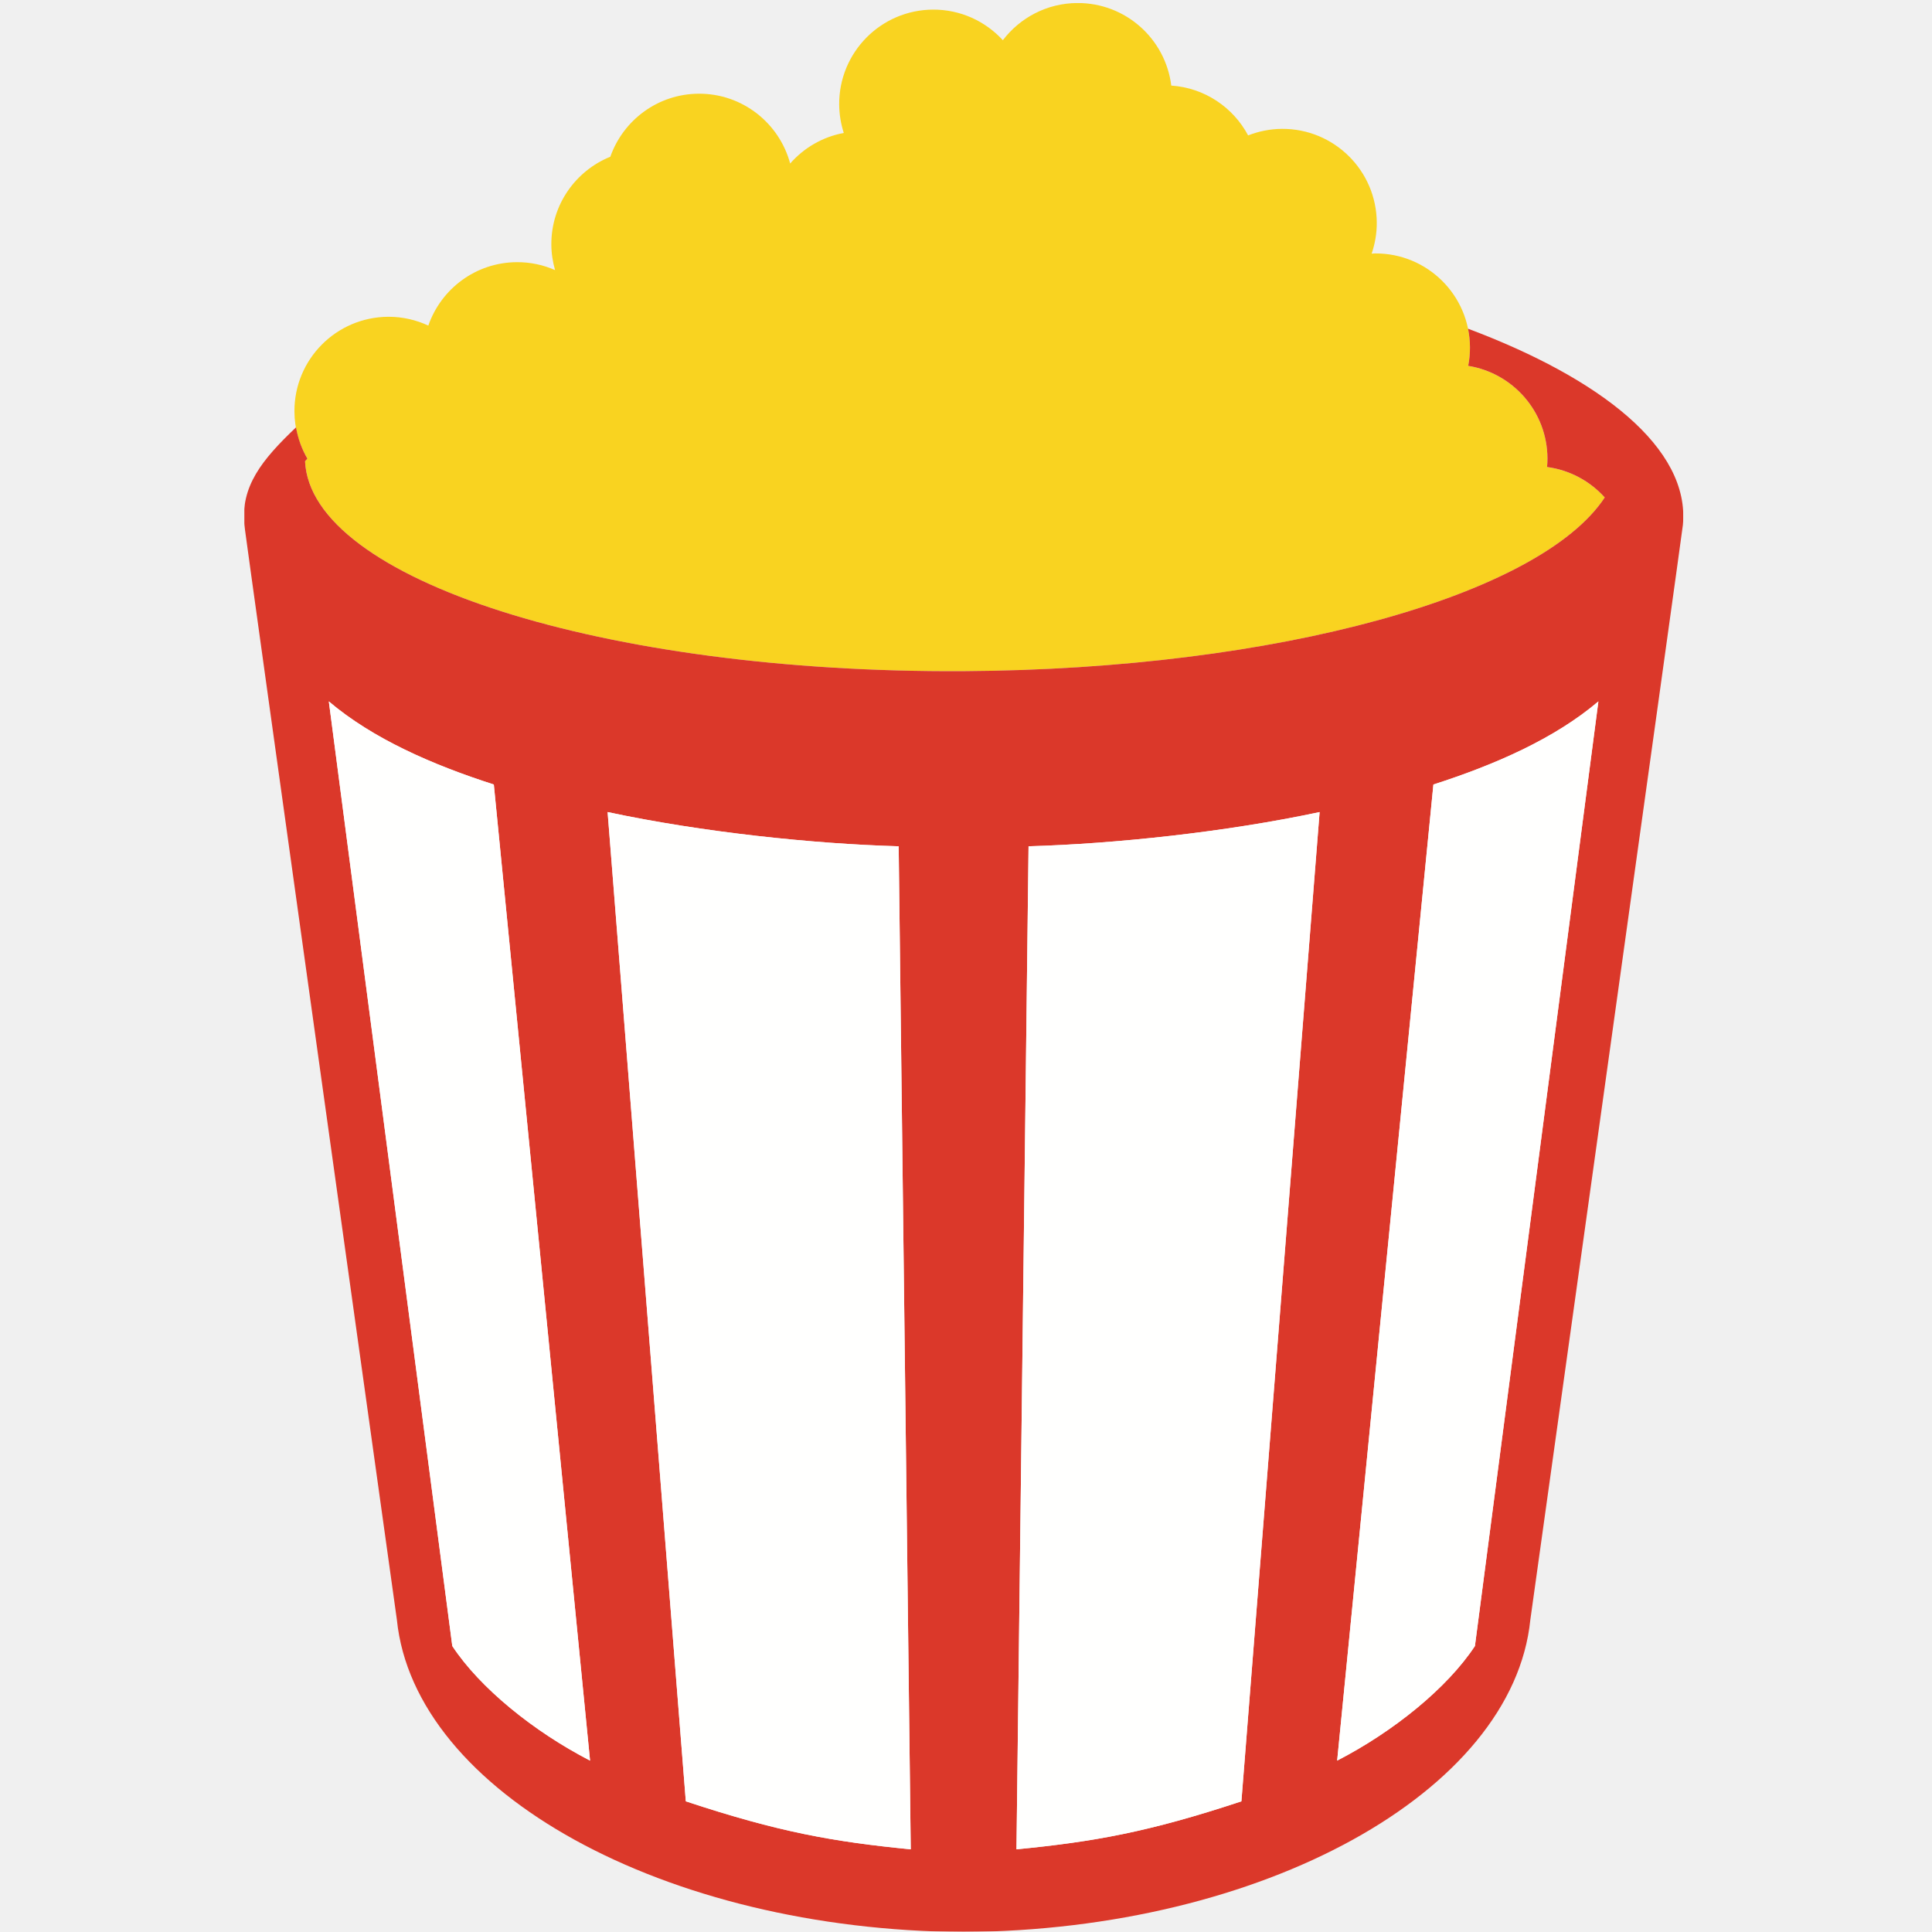
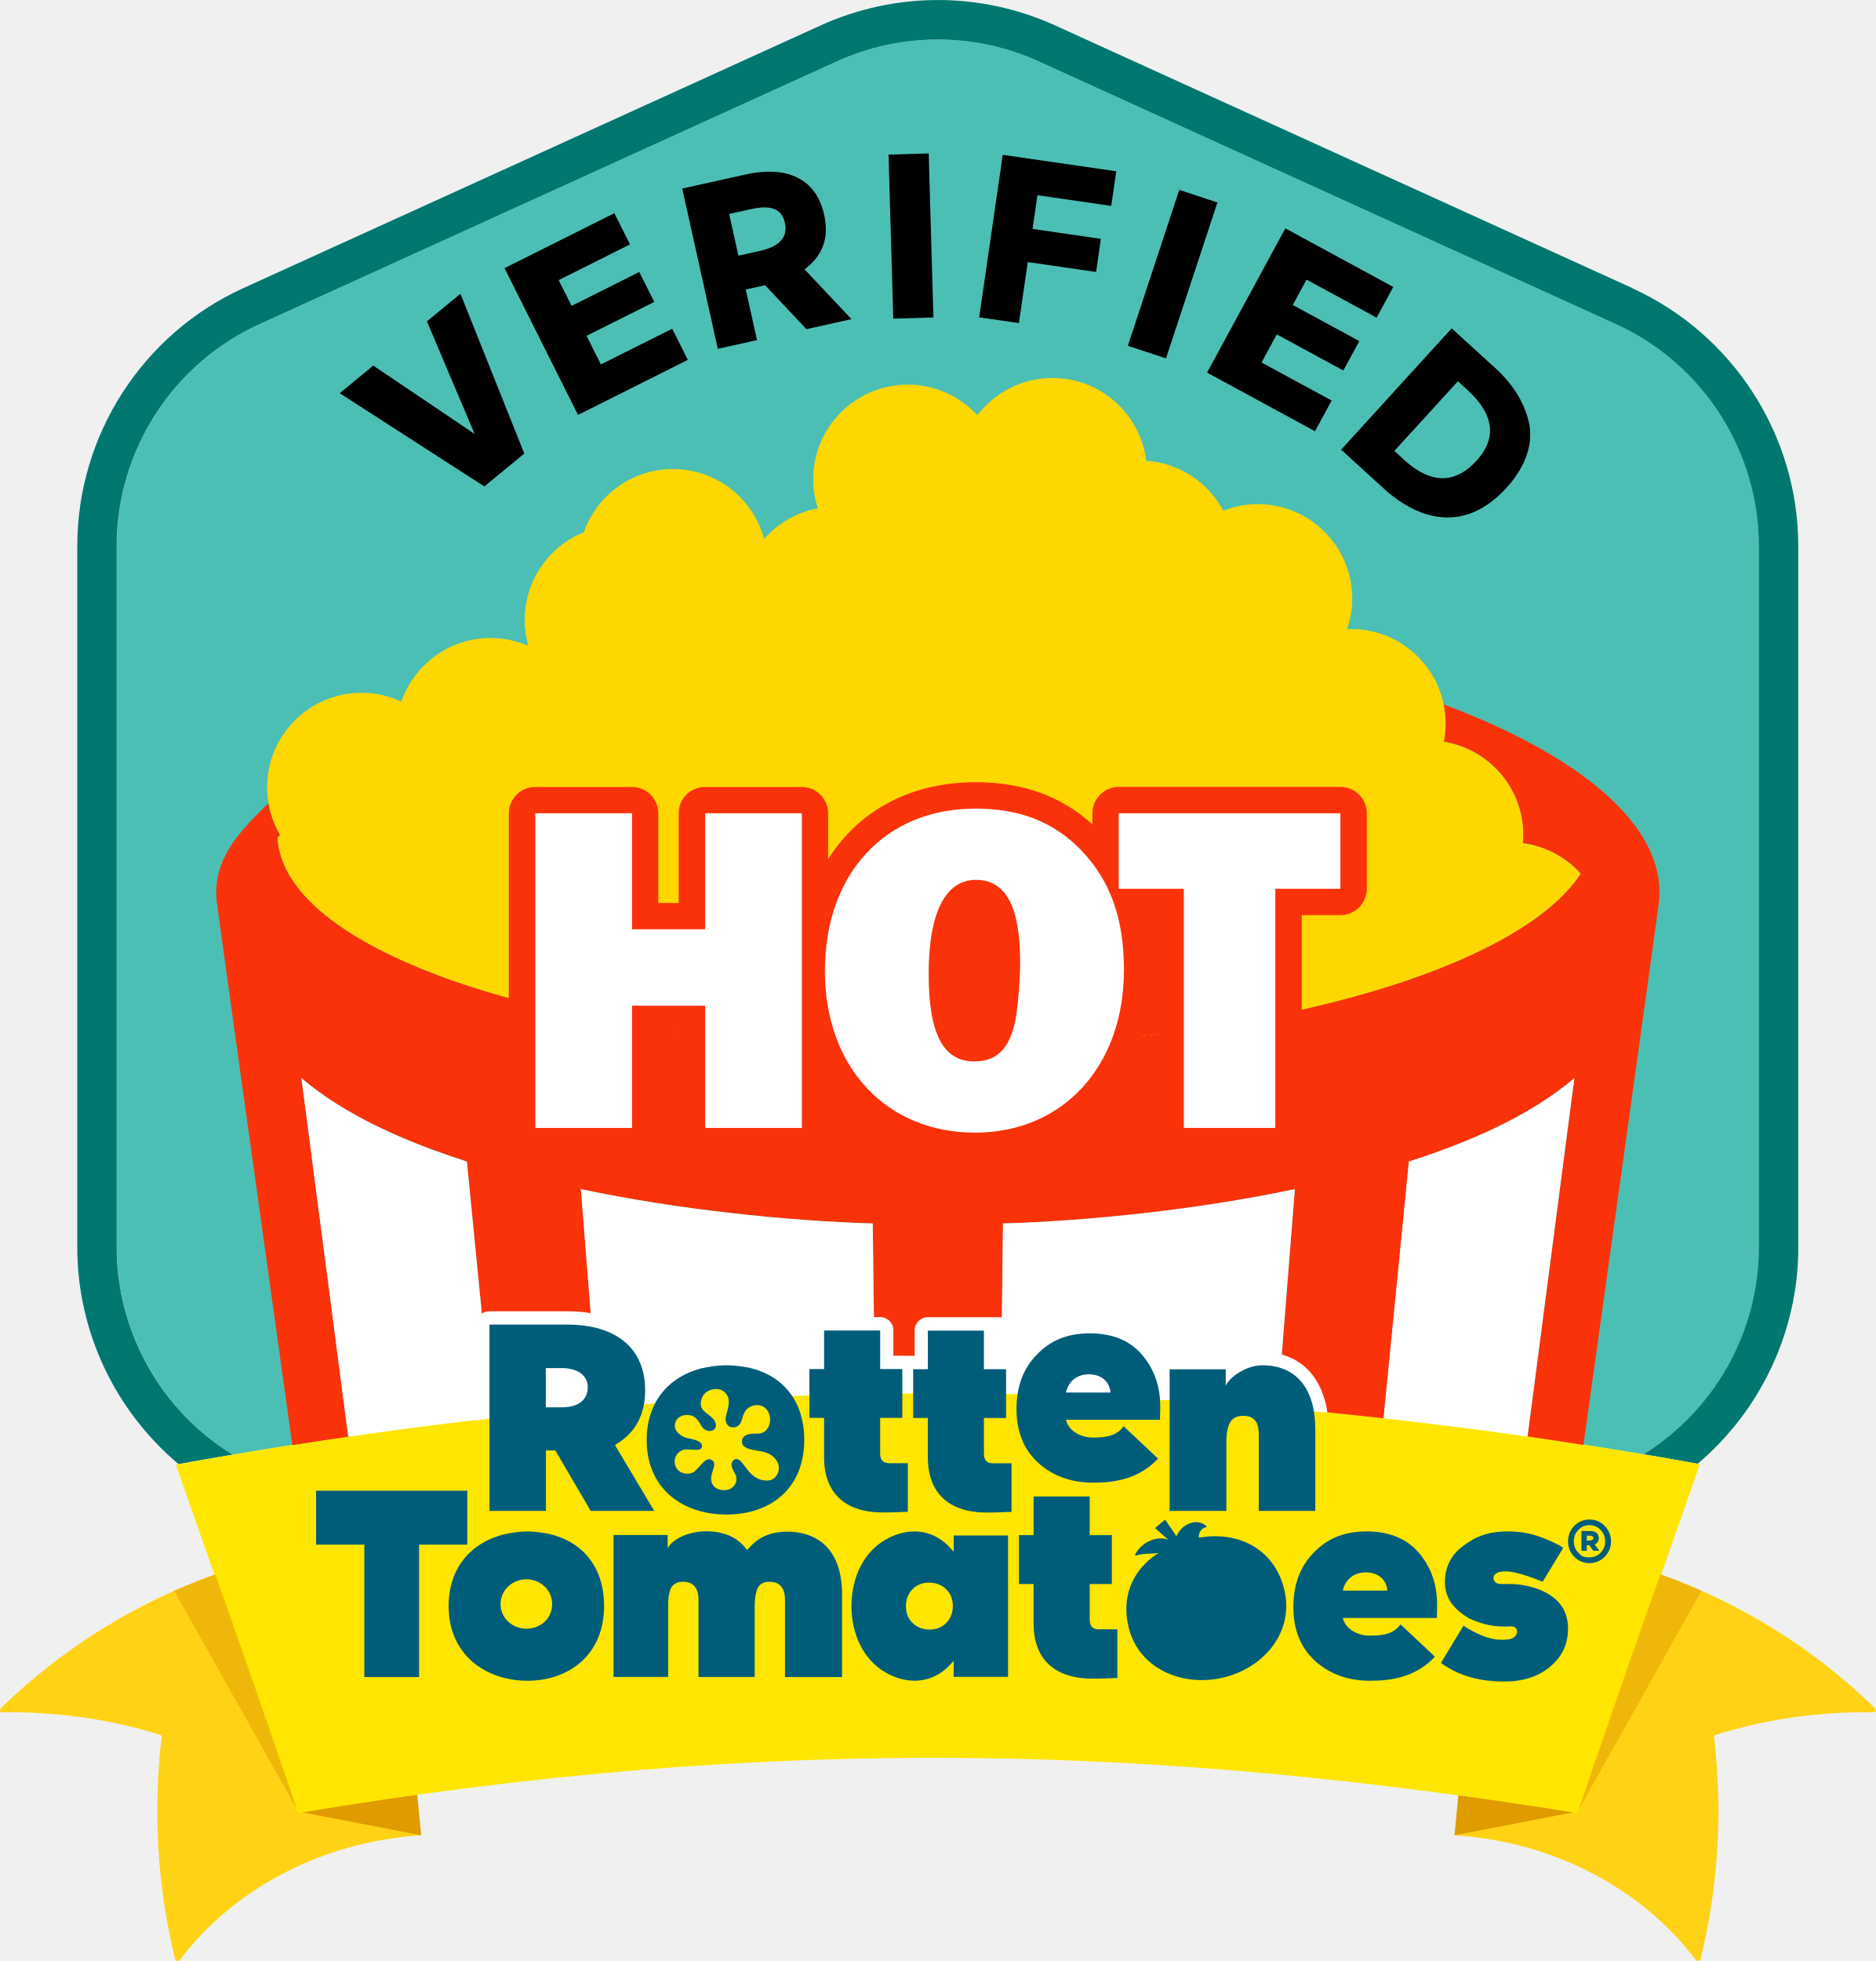
- <svg xmlns="http://www.w3.org/2000/svg" viewBox="0 0 80 80" preserveAspectRatio="xMidYMid" version="1.1">
-   <g transform="translate(10.1, 0)">
-     <g>
-       <mask id="mask-2" fill="white">
-         <polygon points="0.018 0.125 59.602 0.125 59.602 79.982 0.018 79.982" />
-       </mask>
-       <path d="M2.531,19.099 C2.762,23.995 14.889,27.876 29.801,27.791 C42.824,27.717 53.687,24.641 56.349,20.6 C55.742,19.927 54.905,19.464 53.961,19.339 C53.971,19.22 53.978,19.1 53.977,18.979 C53.966,17.042 52.546,15.448 50.695,15.15 C50.744,14.9 50.77,14.641 50.768,14.376 C50.756,12.219 48.998,10.481 46.841,10.494 C46.793,10.494 46.745,10.5 46.697,10.502 C46.834,10.099 46.912,9.668 46.909,9.218 C46.897,7.061 45.139,5.323 42.983,5.336 C42.488,5.339 42.017,5.437 41.582,5.607 C40.965,4.446 39.781,3.637 38.4,3.544 C38.16,1.607 36.506,0.114 34.506,0.125 C33.248,0.132 32.135,0.736 31.426,1.665 C30.708,0.882 29.677,0.392 28.531,0.398 C26.375,0.41 24.637,2.169 24.649,4.325 C24.652,4.737 24.719,5.132 24.839,5.505 C23.959,5.668 23.185,6.125 22.619,6.771 C22.17,5.099 20.643,3.87 18.83,3.88 C17.136,3.89 15.704,4.979 15.172,6.49 C13.733,7.072 12.72,8.484 12.73,10.13 C12.732,10.496 12.788,10.848 12.884,11.184 C12.399,10.971 11.863,10.852 11.3,10.856 C9.599,10.865 8.163,11.962 7.636,13.482 C7.13,13.247 6.568,13.114 5.974,13.117 C3.817,13.13 2.079,14.887 2.092,17.044 C2.095,17.755 2.293,18.419 2.628,18.991 C2.594,19.025 2.564,19.063 2.531,19.099" fill="#F9D320" mask="url(#mask-2)" />
-       <path d="M50.974,68.158 C49.828,69.898 47.6,71.701 45.269,72.903 L49.254,32.485 C51.789,31.671 54.263,30.592 56.086,29.044 L50.974,68.158 Z M41.304,74.589 C37.445,75.866 35.201,76.261 31.99,76.577 L32.49,35.043 C36.038,34.942 40.63,34.461 44.543,33.626 L41.304,74.589 Z M18.298,74.589 L15.06,33.626 C18.972,34.461 23.564,34.942 27.112,35.043 L27.612,76.577 C24.401,76.261 22.157,75.866 18.298,74.589 Z M8.629,68.158 L3.516,29.044 C5.339,30.592 7.813,31.671 10.348,32.485 L14.333,72.903 C12.002,71.701 9.775,69.898 8.629,68.158 Z M50.688,13.611 C50.738,13.858 50.767,14.113 50.768,14.375 C50.77,14.64 50.744,14.899 50.695,15.149 C52.546,15.447 53.966,17.041 53.977,18.978 C53.978,19.099 53.971,19.219 53.961,19.338 C54.905,19.463 55.742,19.925 56.349,20.599 C53.688,24.64 42.824,27.716 29.801,27.791 C14.89,27.876 2.762,23.995 2.531,19.099 C2.564,19.063 2.594,19.025 2.628,18.991 C2.398,18.598 2.239,18.161 2.157,17.697 C0.729,19.052 -0.135,20.145 0.017,21.736 C0.032,21.948 6.334,67.071 6.334,67.071 C7.061,74.217 17.439,79.929 29.801,80 C42.163,79.929 52.541,74.217 53.268,67.071 C53.268,67.071 59.57,21.948 59.585,21.736 C59.887,18.553 56.163,15.664 50.688,13.611 L50.688,13.611 Z" fill="#DB382A" mask="url(#mask-2)" />
-     </g>
-     <path d="M15.06,33.626 L18.298,74.589 C22.157,75.866 24.401,76.261 27.612,76.577 L27.112,35.043 C23.564,34.942 18.972,34.461 15.06,33.626" fill="#FFFFFE" />
-     <path d="M31.99,76.577 C35.201,76.261 37.445,75.866 41.304,74.589 L44.542,33.626 C40.63,34.461 36.038,34.942 32.49,35.043 L31.99,76.577" fill="#FFFFFE" />
-     <path d="M45.269,72.903 C47.6,71.701 49.828,69.898 50.973,68.158 L56.086,29.044 C54.263,30.592 51.789,31.671 49.254,32.485 L45.269,72.903" fill="#FFFFFE" />
-     <path d="M3.516,29.044 L8.628,68.158 C9.775,69.898 12.002,71.701 14.333,72.903 L10.348,32.485 C7.813,31.671 5.339,30.592 3.516,29.044" fill="#FFFFFE" />
+ <svg xmlns="http://www.w3.org/2000/svg" id="Layer_2" viewBox="0 0 293.22 306.5">
+   <defs>
+     <style>.cls-1{fill:none}.cls-2{fill:#fa320a}.cls-3{fill:#005d7a}.cls-4{fill:#007870}.cls-6{fill:#e09b00;opacity:.5}.cls-8{fill:#fff}.cls-9{fill:#ffe600}.cls-10{fill:gold}</style>
+   </defs>
+   <g id="Layer_1-2">
+     <path d="M269.93 213.81c-.35.61-.7 1.21-1.08 1.79.38-.59.73-1.19 1.08-1.79M271.04 211.72c-.3.61-.61 1.23-.95 1.82.33-.6.65-1.21.95-1.82M20.22 206.99c-.19-.56-.35-1.13-.51-1.69.16.57.32 1.14.51 1.69M22.04 211.45c-.24-.49-.45-1-.67-1.5.22.5.43 1.01.67 1.5M264.24 221.4c-.51.52-1.02 1.04-1.56 1.53.54-.5 1.05-1.01 1.56-1.53M262.51 223.08q-.81.735-1.65 1.44.855-.69 1.65-1.44M274.11 202.83c-.13.61-.26 1.22-.42 1.82.16-.6.29-1.21.42-1.82M19.53 204.67c-.14-.52-.25-1.06-.37-1.59.12.53.23 1.07.37 1.59M18.98 202.3c-.11-.56-.19-1.12-.28-1.69.09.56.17 1.13.28 1.69M272.81 207.47c-.21.59-.41 1.18-.65 1.75.23-.58.44-1.16.65-1.75M271.97 209.67c-.25.59-.5 1.17-.77 1.75.28-.57.53-1.16.77-1.75M273.53 205.18c-.17.6-.34 1.19-.53 1.78.2-.59.37-1.18.53-1.78M274.55 200.36c-.09.65-.19 1.29-.32 1.93.13-.64.22-1.28.32-1.93M32.42 224.56c-.52-.42-1.02-.87-1.52-1.31.5.45 1 .89 1.52 1.31M34.35 226.03c-.56-.4-1.1-.81-1.63-1.23.53.42 1.07.84 1.63 1.23M28.86 221.29q-.705-.75-1.38-1.53c.45.52.9 1.03 1.38 1.53M27.25 219.5c-.45-.53-.87-1.07-1.28-1.62.42.55.84 1.1 1.28 1.62M23.15 213.58c-.3-.53-.57-1.07-.84-1.61.27.54.54 1.08.84 1.61M260.67 224.66c-.57.46-1.14.9-1.74 1.33.6-.42 1.17-.87 1.74-1.33M24.39 215.64c-.33-.51-.64-1.03-.94-1.56.31.52.61 1.05.94 1.56M30.58 222.98c-.51-.47-1-.96-1.49-1.46.48.5.97.99 1.49 1.46" class="cls-1" />
+     <path d="M260.67 224.66c.06-.05.13-.1.19-.14q.855-.69 1.65-1.44c.06-.05.12-.1.17-.15.54-.5 1.05-1.01 1.56-1.53.05-.05.11-.1.16-.16.51-.54 1.01-1.1 1.49-1.67.04-.04.07-.08.11-.12.46-.54.89-1.1 1.32-1.67.05-.07.11-.14.17-.21.43-.59.84-1.19 1.24-1.8.04-.06.08-.12.12-.17.38-.59.73-1.19 1.08-1.79.05-.09.11-.17.16-.26.33-.6.65-1.21.95-1.82.05-.1.11-.2.16-.31.28-.57.53-1.16.77-1.75.06-.15.14-.3.2-.45.23-.58.44-1.16.65-1.75.06-.17.13-.34.19-.51.2-.59.37-1.18.53-1.78.05-.18.11-.35.16-.53.16-.6.29-1.21.42-1.82.04-.18.09-.36.13-.55.13-.64.22-1.28.32-1.93.02-.16.06-.32.08-.48.09-.69.15-1.39.2-2.08 0-.12.03-.24.03-.36.05-.82.08-1.64.08-2.47V85.35c0-14.9-8.76-28.51-22.32-34.68L162.39 9.6a38.1 38.1 0 0 0-31.56 0L40.58 50.67c-13.56 6.17-22.32 19.78-22.32 34.68v109.61c0 1.66.11 3.31.32 4.93.03.24.08.48.12.73.09.56.17 1.13.28 1.69.05.26.12.52.18.78.12.53.23 1.07.37 1.59.06.21.13.42.19.63.16.57.32 1.14.51 1.69.06.19.14.38.21.57.2.57.4 1.13.63 1.69.1.24.21.47.31.7.22.5.43 1.01.67 1.5.09.18.18.35.27.52.27.54.54 1.08.84 1.61.09.17.2.33.3.5.31.53.61 1.05.94 1.56l.27.39c.36.54.72 1.07 1.1 1.59.07.09.14.17.21.26.42.55.84 1.1 1.28 1.62.07.09.16.17.23.26.45.52.9 1.03 1.38 1.53.08.08.16.15.24.23.48.5.98.99 1.49 1.46.1.09.21.18.31.27.5.45 1 .89 1.52 1.31.1.08.21.15.31.23.53.42 1.07.84 1.63 1.23.13.09.27.17.4.26.54.37 1.09.74 1.65 1.09 3.09-.53 6.19-1.02 9.3-1.51l201.82-.02c3.12.49 6.21.95 9.37 1.48.62-.38 1.22-.79 1.81-1.2.07-.05.15-.1.23-.15.6-.42 1.17-.87 1.74-1.33Z" style="fill:#4cbfb4" />
+     <path d="M255.19 45.04 164.95 3.98a44.3 44.3 0 0 0-36.68 0L38.02 45.04c-15.76 7.17-25.94 22.99-25.94 40.3v109.61c0 13.24 5.97 25.6 15.83 33.89 2.81-.51 5.63-1 8.46-1.48-.55-.34-1.08-.7-1.62-1.07-.13-.09-.27-.17-.4-.26-.56-.4-1.1-.81-1.63-1.23-.1-.08-.21-.15-.31-.23-.52-.42-1.02-.87-1.52-1.31-.1-.09-.21-.18-.31-.27-.51-.47-1-.96-1.49-1.46-.08-.08-.16-.15-.24-.23q-.705-.75-1.38-1.53c-.08-.09-.16-.17-.23-.26-.45-.53-.87-1.07-1.28-1.62-.07-.09-.14-.17-.21-.26-.38-.52-.74-1.05-1.1-1.59l-.27-.39c-.33-.51-.64-1.03-.94-1.56-.1-.17-.2-.33-.3-.5-.3-.53-.57-1.07-.84-1.61-.09-.18-.19-.35-.27-.52-.24-.49-.45-1-.67-1.5-.1-.24-.21-.46-.31-.7-.23-.56-.43-1.12-.63-1.69-.07-.19-.15-.38-.21-.57-.19-.56-.35-1.13-.51-1.69-.06-.21-.13-.41-.19-.63-.14-.52-.25-1.06-.37-1.59-.06-.26-.13-.52-.18-.78-.11-.56-.19-1.12-.28-1.69-.04-.24-.09-.48-.12-.73-.21-1.62-.32-3.27-.32-4.93V85.35c0-14.9 8.76-28.51 22.32-34.68L130.82 9.6a38.106 38.106 0 0 1 31.56 0l90.24 41.07c13.56 6.17 22.32 19.78 22.32 34.68v109.61c0 .83-.03 1.65-.08 2.47 0 .12-.03.24-.03.36-.05.7-.11 1.39-.2 2.08-.02.16-.06.32-.08.48-.09.65-.19 1.29-.32 1.93-.04.18-.09.36-.13.55-.13.61-.26 1.22-.42 1.82-.05.18-.11.36-.16.53-.17.6-.34 1.19-.53 1.78-.06.17-.13.34-.19.51-.21.59-.41 1.18-.65 1.75-.06.15-.14.3-.2.45-.25.59-.5 1.18-.77 1.75-.05.1-.11.2-.16.31-.3.61-.61 1.23-.95 1.82-.05.09-.11.17-.16.26-.35.61-.7 1.21-1.08 1.79-.04.06-.08.12-.12.17-.4.61-.81 1.21-1.24 1.8-.05.07-.11.14-.17.21-.43.57-.86 1.13-1.32 1.67-.04.04-.07.08-.11.12-.48.57-.98 1.13-1.49 1.67-.05.05-.11.1-.16.16-.51.52-1.02 1.04-1.56 1.53-.06.05-.12.1-.17.15q-.81.735-1.65 1.44c-.06.05-.13.1-.19.14-.57.46-1.14.9-1.74 1.33-.07.05-.15.1-.23.15-.57.4-1.15.8-1.75 1.17 2.79.47 5.61.97 8.44 1.48 9.8-8.29 15.74-20.62 15.74-33.82V85.36c0-17.31-10.18-33.13-25.94-40.3Z" class="cls-4" />
+     <path d="M19.16 203.08c-.06-.26-.13-.52-.18-.78.05.26.12.52.18.78M32.73 224.8c-.1-.08-.21-.15-.31-.23.1.08.21.15.31.23M30.9 223.25c-.1-.09-.21-.18-.31-.27.1.09.21.18.31.27M18.7 200.61c-.04-.24-.09-.48-.12-.73.03.24.08.48.12.73M19.72 205.29c-.06-.21-.13-.41-.19-.63.06.21.13.42.19.63M23.45 214.08c-.1-.17-.2-.33-.3-.5.09.17.2.33.3.5M24.66 216.02l-.27-.39c.08.13.18.26.27.39M21.37 209.95c-.1-.24-.21-.47-.31-.7.1.24.21.47.31.7M22.31 211.97c-.09-.18-.19-.35-.27-.52.09.18.18.35.27.52M29.1 221.52c-.08-.08-.16-.15-.24-.23.08.08.16.15.24.23M25.97 217.87c-.07-.09-.14-.17-.21-.26.07.09.14.17.21.26M27.49 219.76c-.08-.09-.16-.17-.23-.26.08.09.16.17.23.26M20.43 207.56c-.07-.19-.15-.38-.21-.57.06.19.14.38.21.57M260.86 224.52c-.06.05-.13.1-.19.14.06-.05.13-.1.19-.14M266 219.45s-.07.08-.11.12c.04-.04.07-.08.11-.12M267.49 217.57c-.05.07-.11.14-.17.21.05-.07.11-.14.17-.21M268.85 215.6c-.04.06-.08.12-.12.17.04-.06.08-.12.12-.17M264.4 221.24c-.05.05-.11.1-.16.16.05-.05.11-.1.16-.16M258.7 226.14c.07-.05.15-.1.23-.15-.07.05-.15.1-.23.15M34.75 226.3c-.13-.09-.27-.17-.4-.26.13.09.27.17.4.26M262.68 222.93c-.06.05-.12.1-.17.15.06-.05.12-.1.17-.15M273 206.96c-.06.17-.13.34-.19.51.06-.17.13-.34.19-.51M274.24 202.28c-.04.18-.09.36-.13.55.04-.18.09-.36.13-.55M274.63 199.88c-.02.16-.06.32-.08.48.02-.16.06-.32.08-.48M273.69 204.65c-.05.18-.11.36-.16.53.05-.18.11-.35.16-.53M270.09 213.54c-.05.09-.11.17-.16.26.05-.09.11-.17.16-.26M274.87 197.43c0 .12-.03.24-.03.36 0-.12.03-.24.03-.36M271.19 211.41c-.05.1-.11.2-.16.31.05-.1.11-.2.16-.31M272.17 209.22c-.06.15-.14.3-.2.45.06-.15.14-.3.2-.45" class="cls-4" />
+     <path d="M171.2 261.1c-.98.15-1.96.3-2.95.44.89-.25 1.88-.4 2.95-.44" class="cls-10" />
+     <path d="M65.83 286.85c-15.97 1.01-29.64 8.76-37.68 19.45-.25.28-.64.27-.76-.03-2.75-11.1-3.51-22.94-2.12-34.87 0-.13-.11-.22-.27-.25-7.51-2.36-15.82-3.65-24.65-3.52-.48.05-.47-.41.03-.89a92.85 92.85 0 0 1 33.3-20.68q6.525 18.405 12.78 36.87c.08.24.41.37.75.31.06 0 10.29-1.8 17.99-2.86l.62 6.48Zm227-20.12a92.5 92.5 0 0 0-33.31-20.68 2772 2772 0 0 0-12.79 36.87c-.08.24-.41.37-.75.31-.05 0-10.4-1.82-17.98-2.85-.27 3.02-.62 6.47-.62 6.47 15.97 1.01 29.64 8.76 37.68 19.45.25.28.64.27.76-.03 2.75-11.1 3.51-22.94 2.12-34.87 0-.13.11-.22.27-.25 7.51-2.36 15.82-3.65 24.65-3.52.48.05.47-.41-.03-.89Z" style="fill:#ffd215" />
+     <path d="m246.08 283.24-18.7 3.61.62-6.47c5.96.85 12.16 1.83 18.08 2.87Zm-198.96 0 18.71 3.61-.62-6.48c-5.96.85-12.17 1.83-18.09 2.87" style="fill:#e09b00" />
+     <path d="m46.58 283.24-19.04-54.33c70.6-12.83 144.51-17.01 238.14-.08l-19.07 54.41c-65.25-10.44-124.9-12.55-200.04 0Z" style="fill:#ffec00" />
+     <path d="M225.67 110.11c.19.93.3 1.9.3 2.89 0 1-.09 1.98-.28 2.93 7.01 1.12 12.38 7.16 12.42 14.49 0 .46-.02.91-.06 1.36 3.57.47 6.74 2.22 9.04 4.77-10.07 15.3-51.19 26.94-100.49 27.22-56.44.32-102.35-14.37-103.22-32.9.12-.13.24-.28.37-.41-.87-1.49-1.47-3.14-1.78-4.9-5.4 5.13-8.67 9.27-8.1 15.29.03.4 5.9 42.58 11.83 85.02 2.9-.46 5.82-.89 8.74-1.32l-7.32-56.04c6.9 5.86 16.26 9.94 25.86 13.03l3.95 40.1c5.48-.61 11.01-1.16 16.58-1.64l-2.7-34.15c14.81 3.16 32.19 4.98 45.62 5.37l.32 26.57c6.49-.1 13.06-.09 19.72.02l.32-26.59c13.43-.39 30.81-2.21 45.62-5.37l-2.7 34.19c5.46.47 10.99 1.02 16.58 1.64l3.96-40.14c9.6-3.08 18.96-7.17 25.86-13.03l-7.32 56.01a580 580 0 0 1 8.74 1.33c5.92-42.43 11.8-84.61 11.82-85.01 1.14-12.05-12.95-22.98-33.68-30.75Z" class="cls-2" />
+     <path d="M72.98 181.55c-9.6-3.08-18.96-7.17-25.86-13.03l7.32 56.04c7.43-1.08 14.92-2.06 22.49-2.91zM136.43 191.23c-13.43-.39-30.81-2.21-45.62-5.37l2.7 34.15c14.08-1.21 28.45-1.99 43.24-2.22l-.32-26.57ZM202.41 185.86c-14.81 3.16-32.19 4.98-45.62 5.37l-.32 26.59c13.99.23 28.38.96 43.24 2.23zM246.1 168.52c-6.9 5.86-16.26 9.94-25.86 13.03l-3.96 40.14c7.38.82 14.86 1.75 22.5 2.85l7.32-56.01Z" class="cls-8" />
+     <path d="M43.39 130.88c.87 18.53 46.78 33.22 103.22 32.9 49.29-.28 90.41-11.92 100.49-27.22-2.3-2.55-5.47-4.3-9.04-4.77.04-.45.06-.9.06-1.36-.04-7.33-5.42-13.37-12.42-14.49.19-.95.28-1.93.28-2.93-.05-8.16-6.7-14.74-14.86-14.69-.19 0-.36.02-.55.03.52-1.53.82-3.16.81-4.86-.05-8.16-6.7-14.74-14.86-14.69-1.87.01-3.66.38-5.3 1.03-2.33-4.4-6.82-7.46-12.04-7.81-.91-7.33-7.17-12.98-14.74-12.94-4.76.03-8.97 2.31-11.66 5.83-2.72-2.96-6.62-4.82-10.96-4.79-8.16.05-14.74 6.7-14.69 14.86 0 1.56.26 3.06.72 4.47-3.33.62-6.26 2.35-8.4 4.8-1.7-6.33-7.48-10.98-14.34-10.94-6.41.04-11.83 4.16-13.84 9.88-5.45 2.2-9.28 7.55-9.24 13.78 0 1.38.22 2.72.58 3.99-1.84-.8-3.86-1.25-6-1.24-6.44.04-11.87 4.19-13.87 9.94-1.91-.89-4.04-1.39-6.29-1.38-8.16.05-14.74 6.7-14.69 14.86.02 2.69.76 5.2 2.03 7.37-.13.13-.24.27-.37.41ZM171.2 261.24c-.98.15-1.96.3-2.95.44.89-.25 1.88-.4 2.95-.44" class="cls-10" />
+     <path d="m46.58 283.38-19.04-54.33c70.6-12.83 144.51-17.01 238.14-.08l-19.07 54.41c-65.25-10.44-124.9-12.55-200.04 0Z" class="cls-9" />
+     <path d="M152.4 181.15c-10.02 0-18.17-4.61-22.95-12.21v7.35a4.12 4.12 0 0 1-4.12 4.12h-15.12a4.12 4.12 0 0 1-4.12-4.12v-14.98h-3.19v14.98a4.12 4.12 0 0 1-4.12 4.12H83.66a4.12 4.12 0 0 1-4.12-4.12v-49.17a4.12 4.12 0 0 1 4.12-4.12h15.12a4.12 4.12 0 0 1 4.12 4.12v14.02h3.19v-14.02a4.12 4.12 0 0 1 4.12-4.12h15.12a4.12 4.12 0 0 1 4.12 4.12v7.17c4.74-7.55 12.86-12.03 23.02-12.03 7.42 0 13.43 2.16 18.3 6.6v-1.75a4.12 4.12 0 0 1 4.12-4.12h34.65a4.12 4.12 0 0 1 4.12 4.12v11.8a4.12 4.12 0 0 1-4.12 4.12h-6.05v33.26a4.12 4.12 0 0 1-4.12 4.12h-14.3a4.12 4.12 0 0 1-4.12-4.12v-14.64l-2.61.31c-3.56 11.67-13.24 19.19-25.94 19.19" class="cls-2" />
+     <path d="M83.68 127.11H98.8v18.14h11.43v-18.14h15.12v49.18h-15.12v-19.1H98.8v19.1H83.68zm68.79-.73c6.93 0 12.24 2.06 16.59 6.56 4.5 4.72 6.64 10.62 6.64 18.65 0 15.04-9.51 25.44-23.3 25.44s-23.45-10.17-23.45-25.29 9.36-25.36 23.52-25.36m6.41 32.22c.29-1.99.59-5.53.59-8.18 0-8.7-2.21-12.9-6.93-12.9s-7.37 5.09-7.37 14.67 2.36 13.71 7.15 13.71c3.76 0 5.75-2.29 6.56-7.3m26.18-19.69h-10.18v-11.8h34.65v11.8h-10.17v37.38h-14.3zM207.5 220.82c-.82-5.91-4.54-9.49-10.14-9.49-1.51 0-3.03.48-4.32 1.19-.37-.35-.87-.57-1.42-.57h-8.77c-.5 0-.96.18-1.31.47-.42-.72-.91-1.41-1.47-2.06-2.3-2.68-5.56-4.04-9.71-4.04s-7.25 1.33-9.75 3.94c-.7.72-1.31 1.49-1.81 2.33v-6.71h-13.76c-1.14 0-2.06.92-2.06 2.06v3.97h-.23c-.3 0-3.1-.02-3.1-.02v-3.97c0-1.14-.92-2.06-2.06-2.06h-8.77c-1.14 0-2.06.92-2.06 2.06v3.97h-.23c-1.14 0-2.06.92-2.06 2.06v1.7c-1.72-1.9-4.06-3.26-6.93-3.92-1.48-.29-2.74-.42-3.98-.42-1.37 0-2.75.17-4.55.56-2.51.66-4.61 1.85-6.23 3.46-.84-6.54-6-10.38-14.15-10.38H76.51c-1.14 0-2.06.92-2.06 2.06v14.98c41.16-4.78 84.52-5.92 133.04-1.19Z" class="cls-8" />
+     <path d="M181.37 219.82c0-3.18-.96-5.87-2.87-8.1s-4.64-3.32-8.14-3.32-6.14 1.09-8.28 3.32c-2.14 2.18-3.18 5-3.18 8.51s1.14 6.37 3.41 8.42 5.14 3.09 8.6 3.09 7.17-.62 10.12-3.76l-5.37-5.05c-1.13 1.49-2.7 1.76-4.84 1.76-1.82 0-3.78-1-4.19-2.78h14.7l.05-2.09Zm-14.74-2.17c.36-1.68 1.68-2.85 3.56-2.85 2.09 0 3.26 1.22 3.41 2.85zM224.65 250.78c0-3.18-.96-5.87-2.87-8.1s-4.64-3.32-8.14-3.32-6.14 1.09-8.28 3.32c-2.14 2.18-3.18 5-3.18 8.51s1.14 6.37 3.41 8.42 5.14 3.09 8.6 3.09 7.17-.62 10.12-3.76l-5.37-5.05c-1.13 1.49-2.7 1.76-4.84 1.76-1.82 0-3.78-1-4.19-2.77h14.7l.05-2.09Zm-14.74-2.17c.36-1.68 1.68-2.85 3.56-2.85 2.09 0 3.26 1.22 3.41 2.85zM96.12 225.85l.28-.17c2.95-1.78 4.45-4.6 4.45-8.37 0-6.53-4.45-10.28-12.21-10.28H76.52v29.12h8.82v-9.45h1.47l5.53 9.45h9.93l-6.14-10.3Zm-8.27-5.89h-2.53v-6.13h2.53c2.45 0 4.03 1.16 4.03 2.96 0 2.02-1.47 3.17-4.03 3.17M85.85 239.75c-2.93-.58-4.55-.48-7.25.11-4.86 1.29-8.47 5.07-8.47 11.17 0 7.66 5.87 11.67 12.31 11.67s11.99-4.01 11.99-11.67c0-6.28-3.52-10.11-8.58-11.28m-3.57 14.81c-2.13 0-4.03-1.61-4.03-3.84s1.9-3.88 4.03-3.88 4.03 1.6 4.03 3.88-1.83 3.84-4.03 3.84M131.63 249.3v12.82h-8.92v-12.04c0-1.89-.81-2.85-2.4-2.85s-1.91 1-2.01 1.32c-.27.98-.32 1.54-.32 2.73v10.83h-8.79v-12.04c0-1.89-.82-2.85-2.45-2.85-.92 0-1.52.45-1.76.83-.17.25-.29.7-.37 1.02-.16.91-.16 1.24-.16 2.2v10.83h-8.54v-22.18h8.46V242c.59-1.22 2.88-2.66 6.09-2.66 2.64 0 4.75.91 6.09 2.63l.24.3.26-.29c1.6-1.81 3.43-2.58 6.13-2.58 2.54 0 8.46.96 8.46 9.88ZM171.89 254.66h2.78v7.6l-.51.02c-.89.04-2.09.09-3.33.09-5.89 0-9.26-2.95-9.26-8.67v-6.12h-2.29v-7.64h2.29v-6.04h8.78v6.04h3.46v7.64h-3.46v5.55c0 1.08.46 1.54 1.54 1.54Z" class="cls-3" />
+     <path d="M73.05 241.42h-7.54v20.7h-8.56v-20.7h-7.54V233h23.64zM155.35 228.71h2.78v7.59l-.51.02c-.89.04-2.09.09-3.33.09-5.88 0-9.25-2.95-9.25-8.66v-6.12h-2.29V214h2.29v-6.03h8.77V214h3.46v7.63h-3.46v5.55c0 1.08.46 1.54 1.54 1.54ZM128.82 221.61h-2.29v-7.63h2.29v-6.03h8.77v6.03h3.46v7.63h-3.46v5.55c0 1.08.46 1.54 1.54 1.54h2.78v7.59l-.51.02c-.89.04-2.09.09-3.33.09-5.88 0-9.25-2.95-9.25-8.66v-6.12ZM149.08 239.99v2.54l-.55-.61c-1.54-1.68-3.47-2.56-5.59-2.56-1.49 0-3.07.45-4.55 1.31-3.31 1.91-5.28 5.77-5.29 10.33 0 4.58 1.97 8.46 5.29 10.38 1.48.86 3.07 1.31 4.58 1.31 2.11 0 4.03-.87 5.56-2.5l.55-.59v2.49h8.5v-22.1zm-1.05 13.56c-.67.76-1.62 1.15-2.75 1.15-1.82 0-3.67-1.26-3.67-3.67 0-.96.33-1.85.92-2.52.67-.76 1.62-1.15 2.75-1.15 1.83 0 3.67 1.26 3.67 3.67 0 .96-.33 1.85-.92 2.52M191.7 236.15h-8.86v-22.13h8.77v2.56c.59-1.34 3.18-3.19 5.74-3.19 5.25 0 8.26 3.63 8.26 9.97v12.79h-8.84v-12.06c0-1.86-.8-2.8-2.38-2.8s-2.68.7-2.68 4.18v10.68ZM245.11 254.62c0 2.41-.97 4.41-2.88 5.95-1.8 1.49-4.18 2.25-7.04 2.25-3.72 0-6.73-.78-9.43-2.55l-.51-.36 3.52-5.81c4.04 2.59 6.13 2.2 6.93 2.14 1.75-.13 1.94-2.07.49-2.04-1.11.03-3.31.25-6.56-1.26-2.28-1.39-3.76-3.02-3.76-5.69 0-2.31.96-4.21 2.86-5.63 1.82-1.37 3.56-2.12 6.16-2.24 3.37-.16 5.81.58 8.83 2.13l.64.42-3.21 5.29c-3.52-1.41-5.34-1.79-6.62-1.55-1.5.28-1.28 1.74-.18 1.88 1.1.15 2.86-.33 6.18.85 2.88 1.15 4.59 3.02 4.59 6.21ZM113.56 236.72c6.84 0 12.16-4.01 12.16-11.66 0-6.28-3.52-10.11-8.57-11.28-2.93-.58-4.91-.48-7.6.11-4.86 1.29-8.46 5.07-8.46 11.17 0 7.65 5.64 11.66 12.48 11.66Z" class="cls-3" />
+     <path d="M106.99 224.62c-1.16-.47-1.85-1.47-1.31-2.55.4-.81 1.59-1.13 2.5-.78 1.09.42 1.26 1.55 1.82 2.02.48.4 1.13.45 1.56.18.32-.2.42-.65.3-1.06-.16-.54-.58-.88-.99-1.22-.73-.59-1.76-1.1-1.14-2.72.51-1.33 2.01-1.37 2.01-1.37.59-.07 1.13.11 1.56.5.58.52.69 1.21.6 1.95-.09.67-.33 1.27-.45 1.93-.14.78.27 1.56 1.06 1.59 1.04.04 1.35-.76 1.48-1.26.19-.74.43-1.43 1.12-1.86.99-.62 2.35-.48 2.99.71.5.94.34 2.24-.43 2.95-.35.32-.76.43-1.21.43-.64 0-1.29-.01-1.89.29-.41.21-.58.54-.58.99 0 .44.23.72.6.91.69.35 1.46.42 2.21.55 1.09.19 2.04.57 2.66 1.58 0 0 .01.02.02.03.7 1.19-.03 2.92-1.42 2.99-3.08.16-3.72-3.37-4.93-3.34-.52.01-.92.55-.74 1.18.1.35.37.85.54 1.17.61 1.11-.29 2.36-1.34 2.47-1.74.18-2.47-.83-2.42-1.87.05-1.16 1.03-2.35.03-2.85-1.06-.53-1.92 1.54-2.93 2-.92.42-2.19.09-2.64-.92-.32-.71-.26-2.09 1.15-2.61.88-.33 2.85.43 2.95-.53.12-1.1-2.07-1.2-2.72-1.46Z" class="cls-9" />
+     <path d="M200.76 248.44c1.61 6.65-3.21 12.23-9.48 13.75-6.27 1.51-13.25-1.22-14.86-7.87-1.13-4.69.57-8.5 3.8-10.99.31-.25.69-.5.95-.59-1.61.14-2.59.06-3.57.39-.11.04-.21-.08-.15-.18 1.05-1.99 3.46-2.96 5.17-2.3a281 281 0 0 1-2.07-1.82l1.59-1.32s1.02 1.5 1.76 2.6c.97-2.18 3.39-2.79 4.67-1.59.08.07.03.2-.07.21-.85.13-1.16 1.01-1.09 1.59l.73-.09c6.01-.77 11.17 2.22 12.62 8.21M249.28 241.4c.43-.2.64-.53.64-1.01 0-.74-.58-1.1-1.32-1.1h-1.39v3.09h.84v-.85h.42l.59.85h.95l-.73-.99Zm-.82-.62h-.41v-.76h.41c.41 0 .62.12.62.37s-.21.39-.62.39" class="cls-3" />
+     <path d="M250.85 238.5c-.65-.67-1.45-1-2.39-1s-1.73.33-2.38 1c-.64.67-.96 1.47-.96 2.42s.32 1.74.96 2.4c.65.65 1.44.99 2.38.99s1.74-.33 2.39-.99c.65-.67.99-1.47.99-2.4s-.33-1.75-.99-2.42m-.65 4.19q-.705.72-1.74.72c-1.035 0-1.26-.23-1.73-.72-.47-.48-.7-1.07-.7-1.78s.23-1.31.7-1.79c.47-.49 1.05-.74 1.73-.74s1.27.25 1.74.74c.48.48.72 1.09.72 1.79s-.23 1.29-.72 1.78" class="cls-3" />
+     <path d="M259.53 246.05c-4.19 11.83-8.76 25.01-12.79 36.87L266 248.63s-3.14-1.4-6.47-2.58M33.68 246.05c-3.44 1.24-6.45 2.58-6.45 2.58l19.23 34.23c-4.02-11.84-8.59-25-12.78-36.81" class="cls-6" />
+     <path d="m107.52 56.25-2.44-4.87-11.15 5.58-2.24-4.47 10.59-5.3-2.35-4.68-10.58 5.3-2.02-4.03 11.15-5.58-2.44-4.88-17.17 8.59 11.49 22.94zM126.08 51.44l7.03-1.56-7.34-7.78.22-.17c2.7-2.13 3.63-4.87 2.84-8.39-.61-2.73-1.99-4.67-4.12-5.75-2.12-1.07-4.86-1.25-8.14-.52l-9.92 2.2 5.56 25.05 6.13-1.36-1.76-7.91 3.02-.67 6.46 6.86Zm-10.65-11.48-1.45-6.52 3.39-.75c3.2-.71 4.84-.05 5.33 2.14.25 1.12.03 2.06-.64 2.8-.65.71-1.74 1.24-3.24 1.58zM138.902 24.164l6.277-.18.734 25.64-6.277.18zM156.75 24.2l-3.68 25.4 6.21.9 1.38-9.54 10.68 1.55.75-5.18-10.68-1.55.77-5.27 11.53 1.67.78-5.41zM176.307 54.047l8.04-24.368 5.964 1.968-8.04 24.368zM200.93 35.69l-12.24 22.55 16.87 9.16 2.61-4.8-10.96-5.94 2.38-4.4 10.4 5.65 2.5-4.6-10.4-5.64 2.15-3.97 10.96 5.95 2.6-4.8zM235.49 76.25c3.04-3.34 4.28-7 3.49-10.32-.75-3.12-2.47-5.87-5.26-8.42l-6.79-6.19-17.28 18.96 6.79 6.19c3.09 2.82 11.15 8.44 19.05-.22m-10.05-1.51c-1.88-.02-3.88-.98-5.93-2.85l-1.54-1.41 9.93-10.89 1.51 1.38c4.15 3.79 4.63 7.5 1.41 11.03-1.5 1.64-3.1 2.56-4.78 2.72-.2.02-.4.03-.61.03ZM66.74 50.23l7.46 17.6-15.85-10.69-5.24 4.32 22.61 14.57 6.24-5.14-9.98-24.98z" />
  </g>
</svg>
